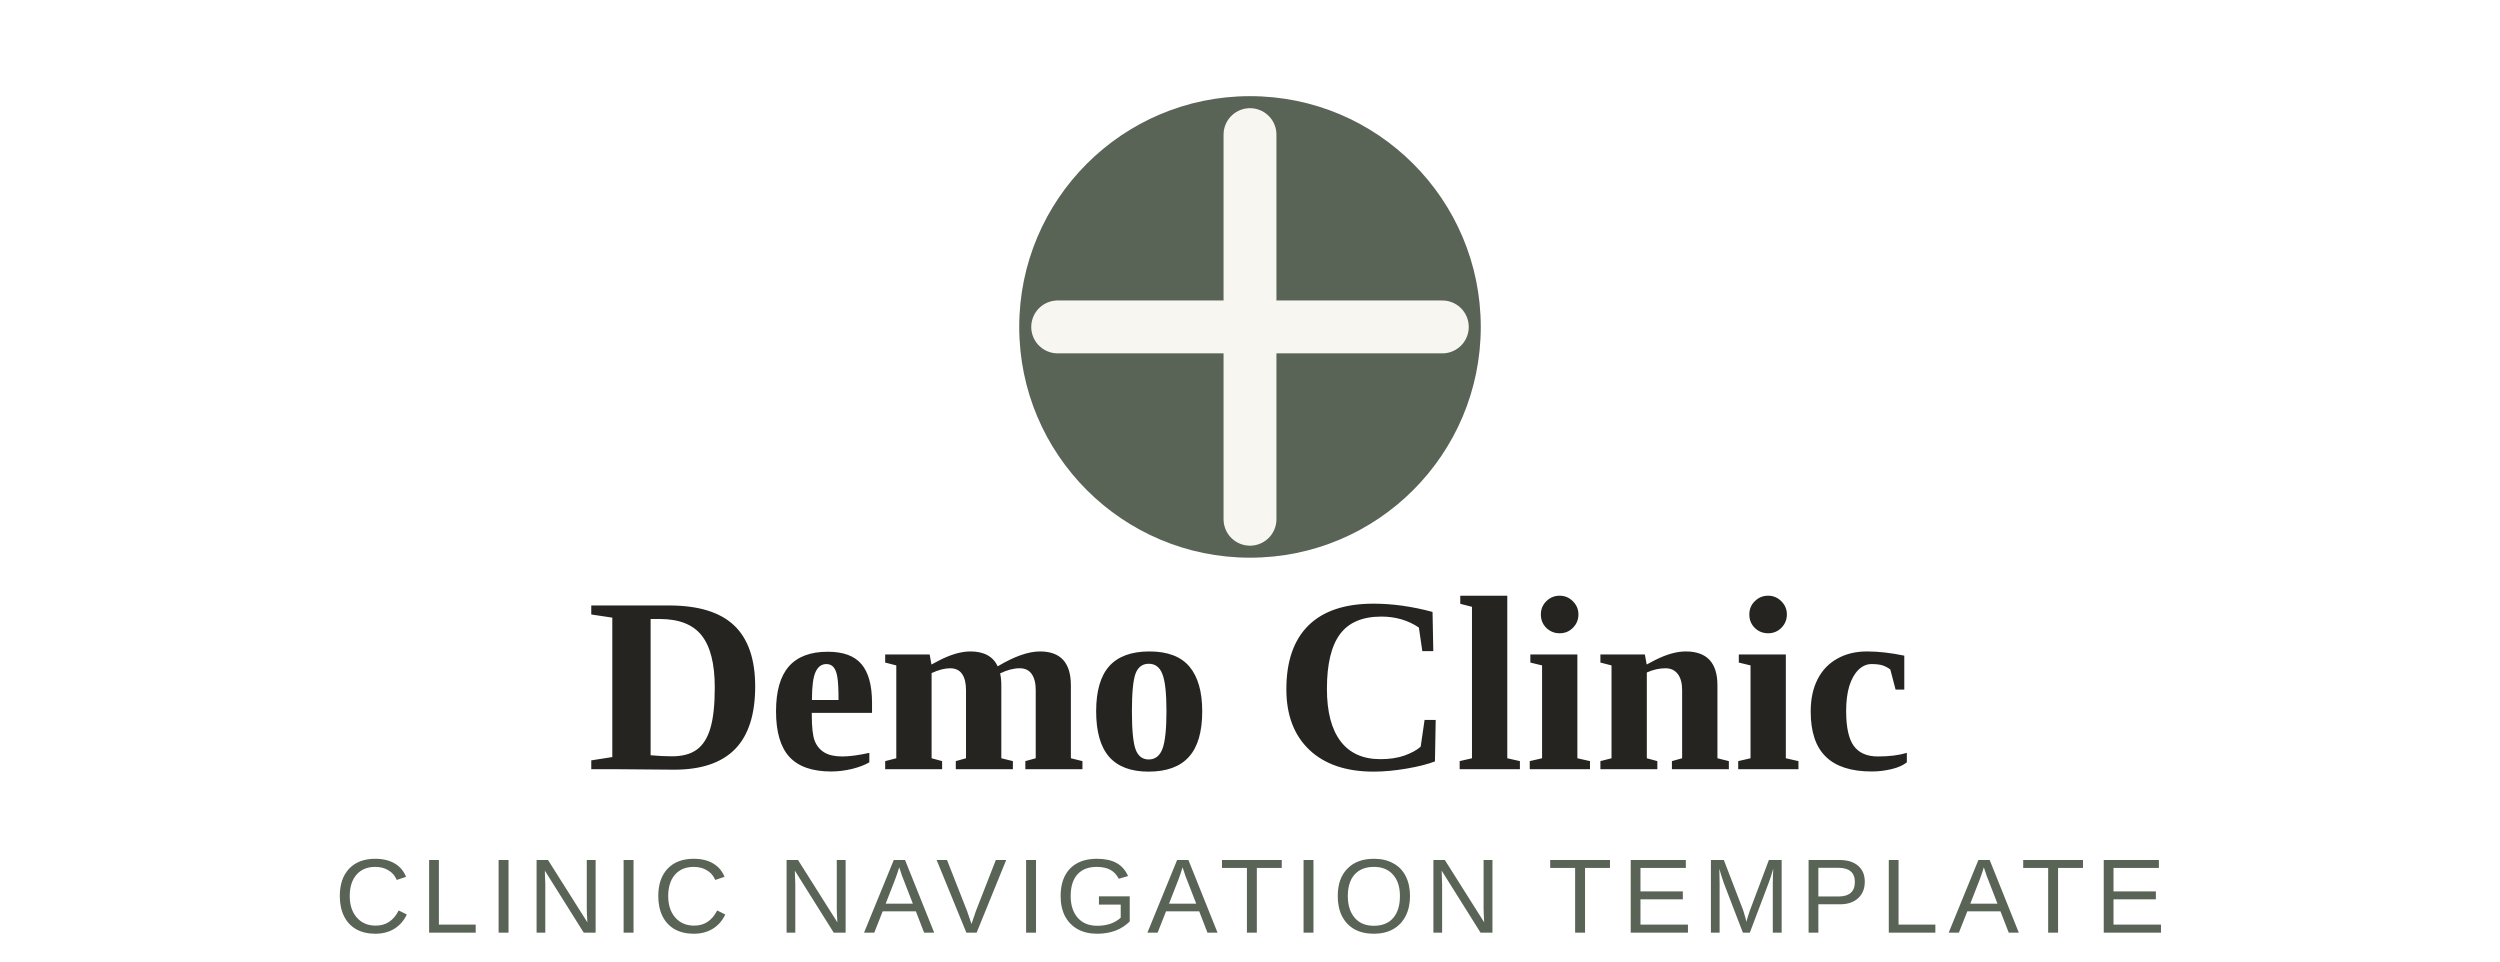
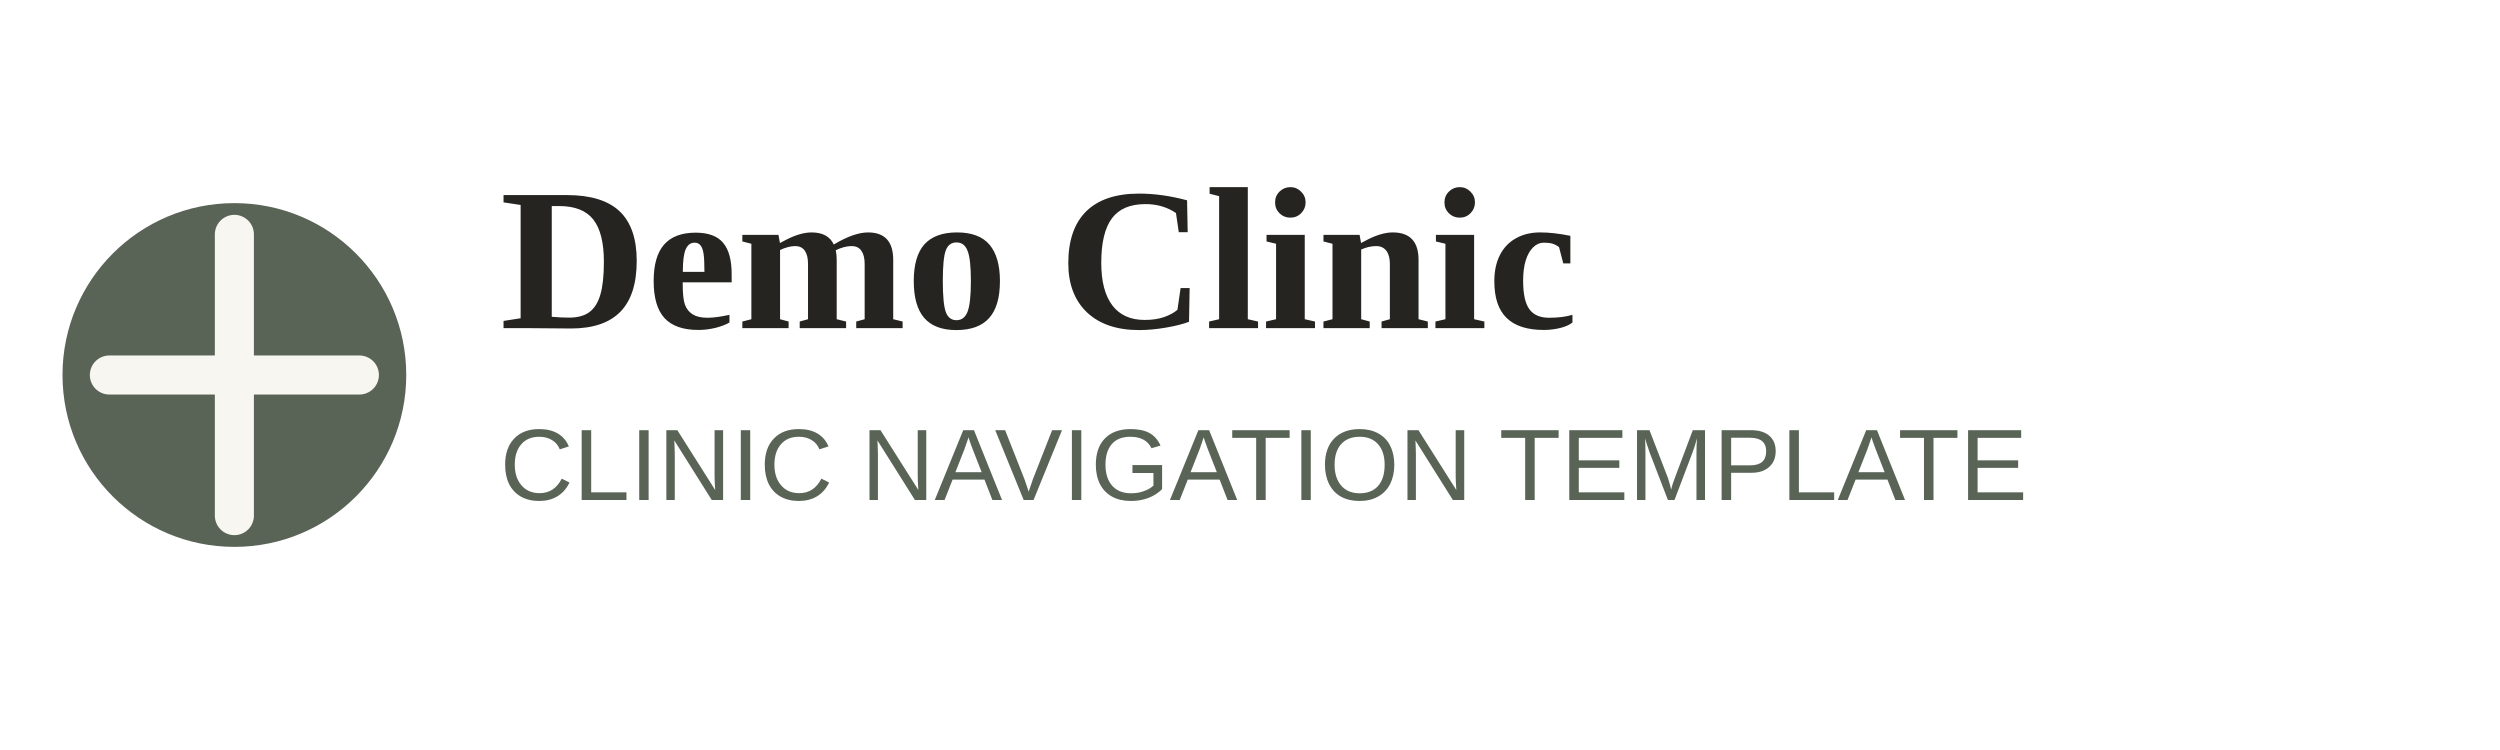
- <svg xmlns="http://www.w3.org/2000/svg" viewBox="0 0 260 100">
-   <circle cx="130" cy="34" r="24" fill="#596457" />
-   <path d="M130 14v40M110 34h40" stroke="#F8F6F1" stroke-width="5.5" stroke-linecap="round" />
-   <text x="130" y="80" font-family="Georgia, 'Times New Roman', serif" font-size="26" font-weight="700" fill="#252421" text-anchor="middle">Demo Clinic</text>
-   <text x="130" y="97" font-family="Arial, sans-serif" font-size="11" letter-spacing="1" fill="#596457" text-anchor="middle">CLINIC NAVIGATION TEMPLATE</text>
+ <svg xmlns="http://www.w3.org/2000/svg" viewBox="0 0 320 96">
+   <circle cx="30" cy="48" r="22" fill="#596457" />
+   <path d="M30 30v36M14 48h32" stroke="#F8F6F1" stroke-width="5" stroke-linecap="round" />
+   <text x="64" y="42" font-family="Georgia, 'Times New Roman', serif" font-size="26" font-weight="700" fill="#252421">Demo Clinic</text>
+   <text x="64" y="64" font-family="Arial, sans-serif" font-size="13" fill="#596457">CLINIC NAVIGATION TEMPLATE</text>
</svg>
